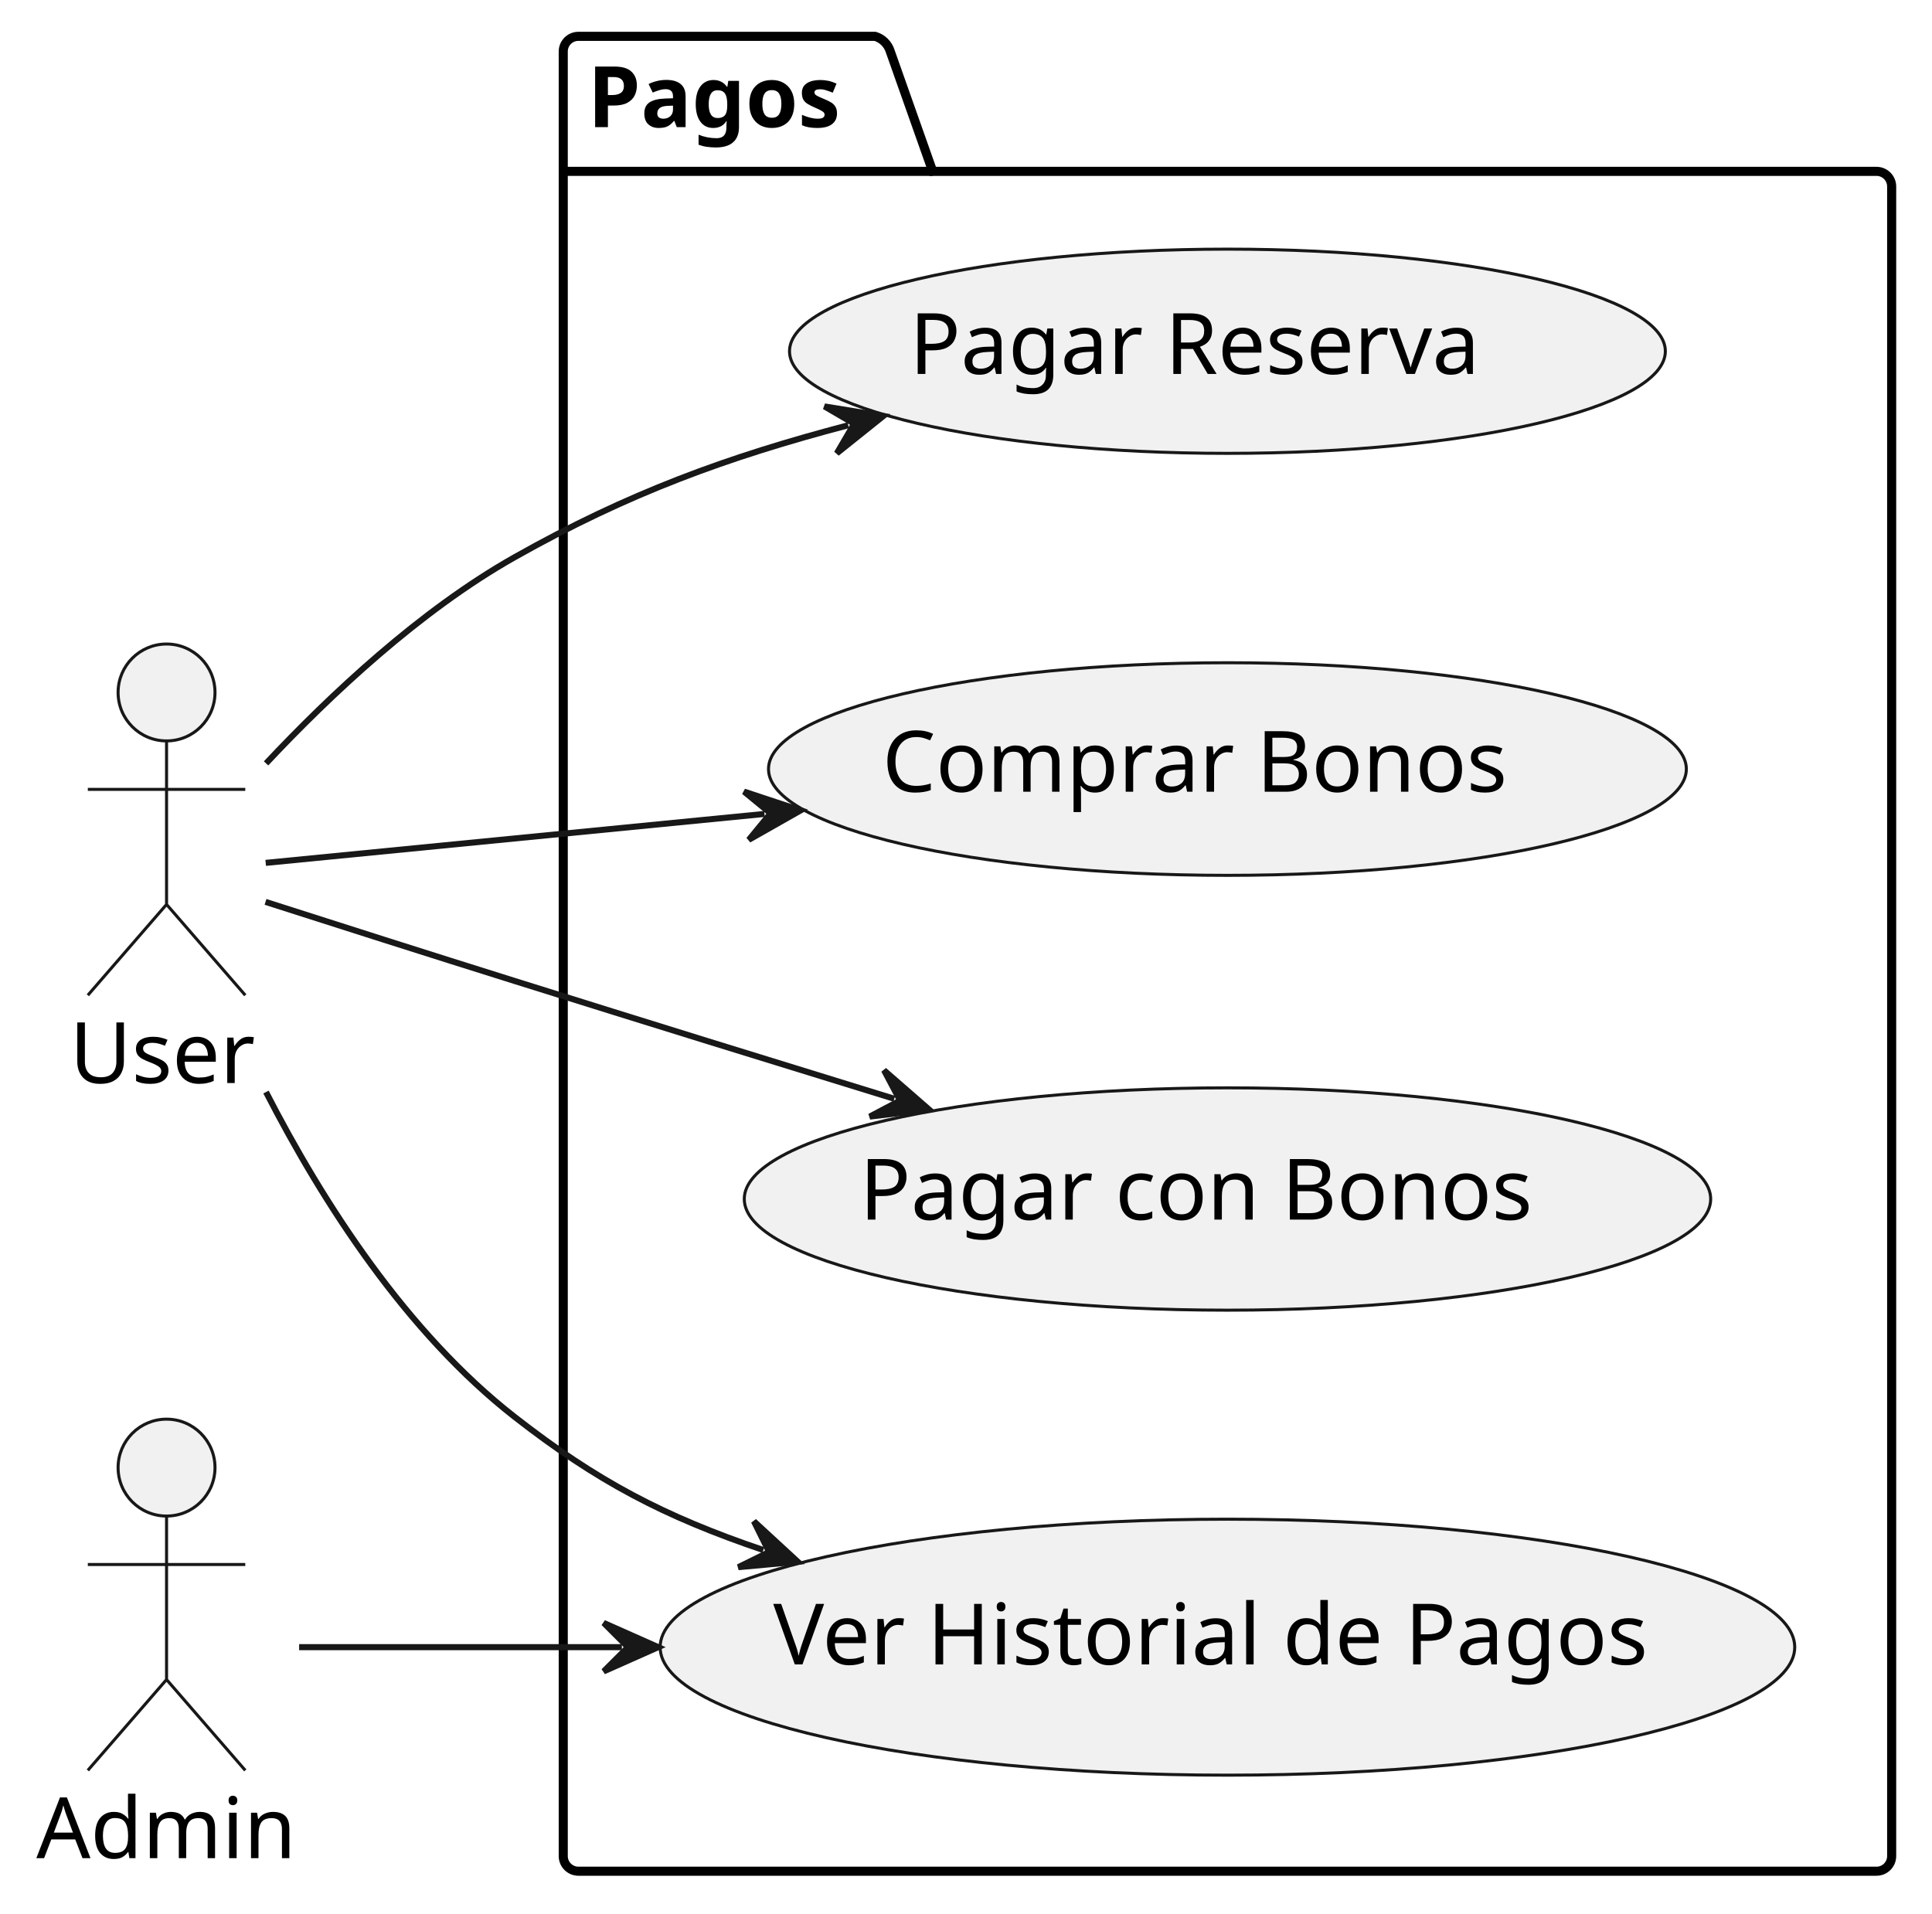
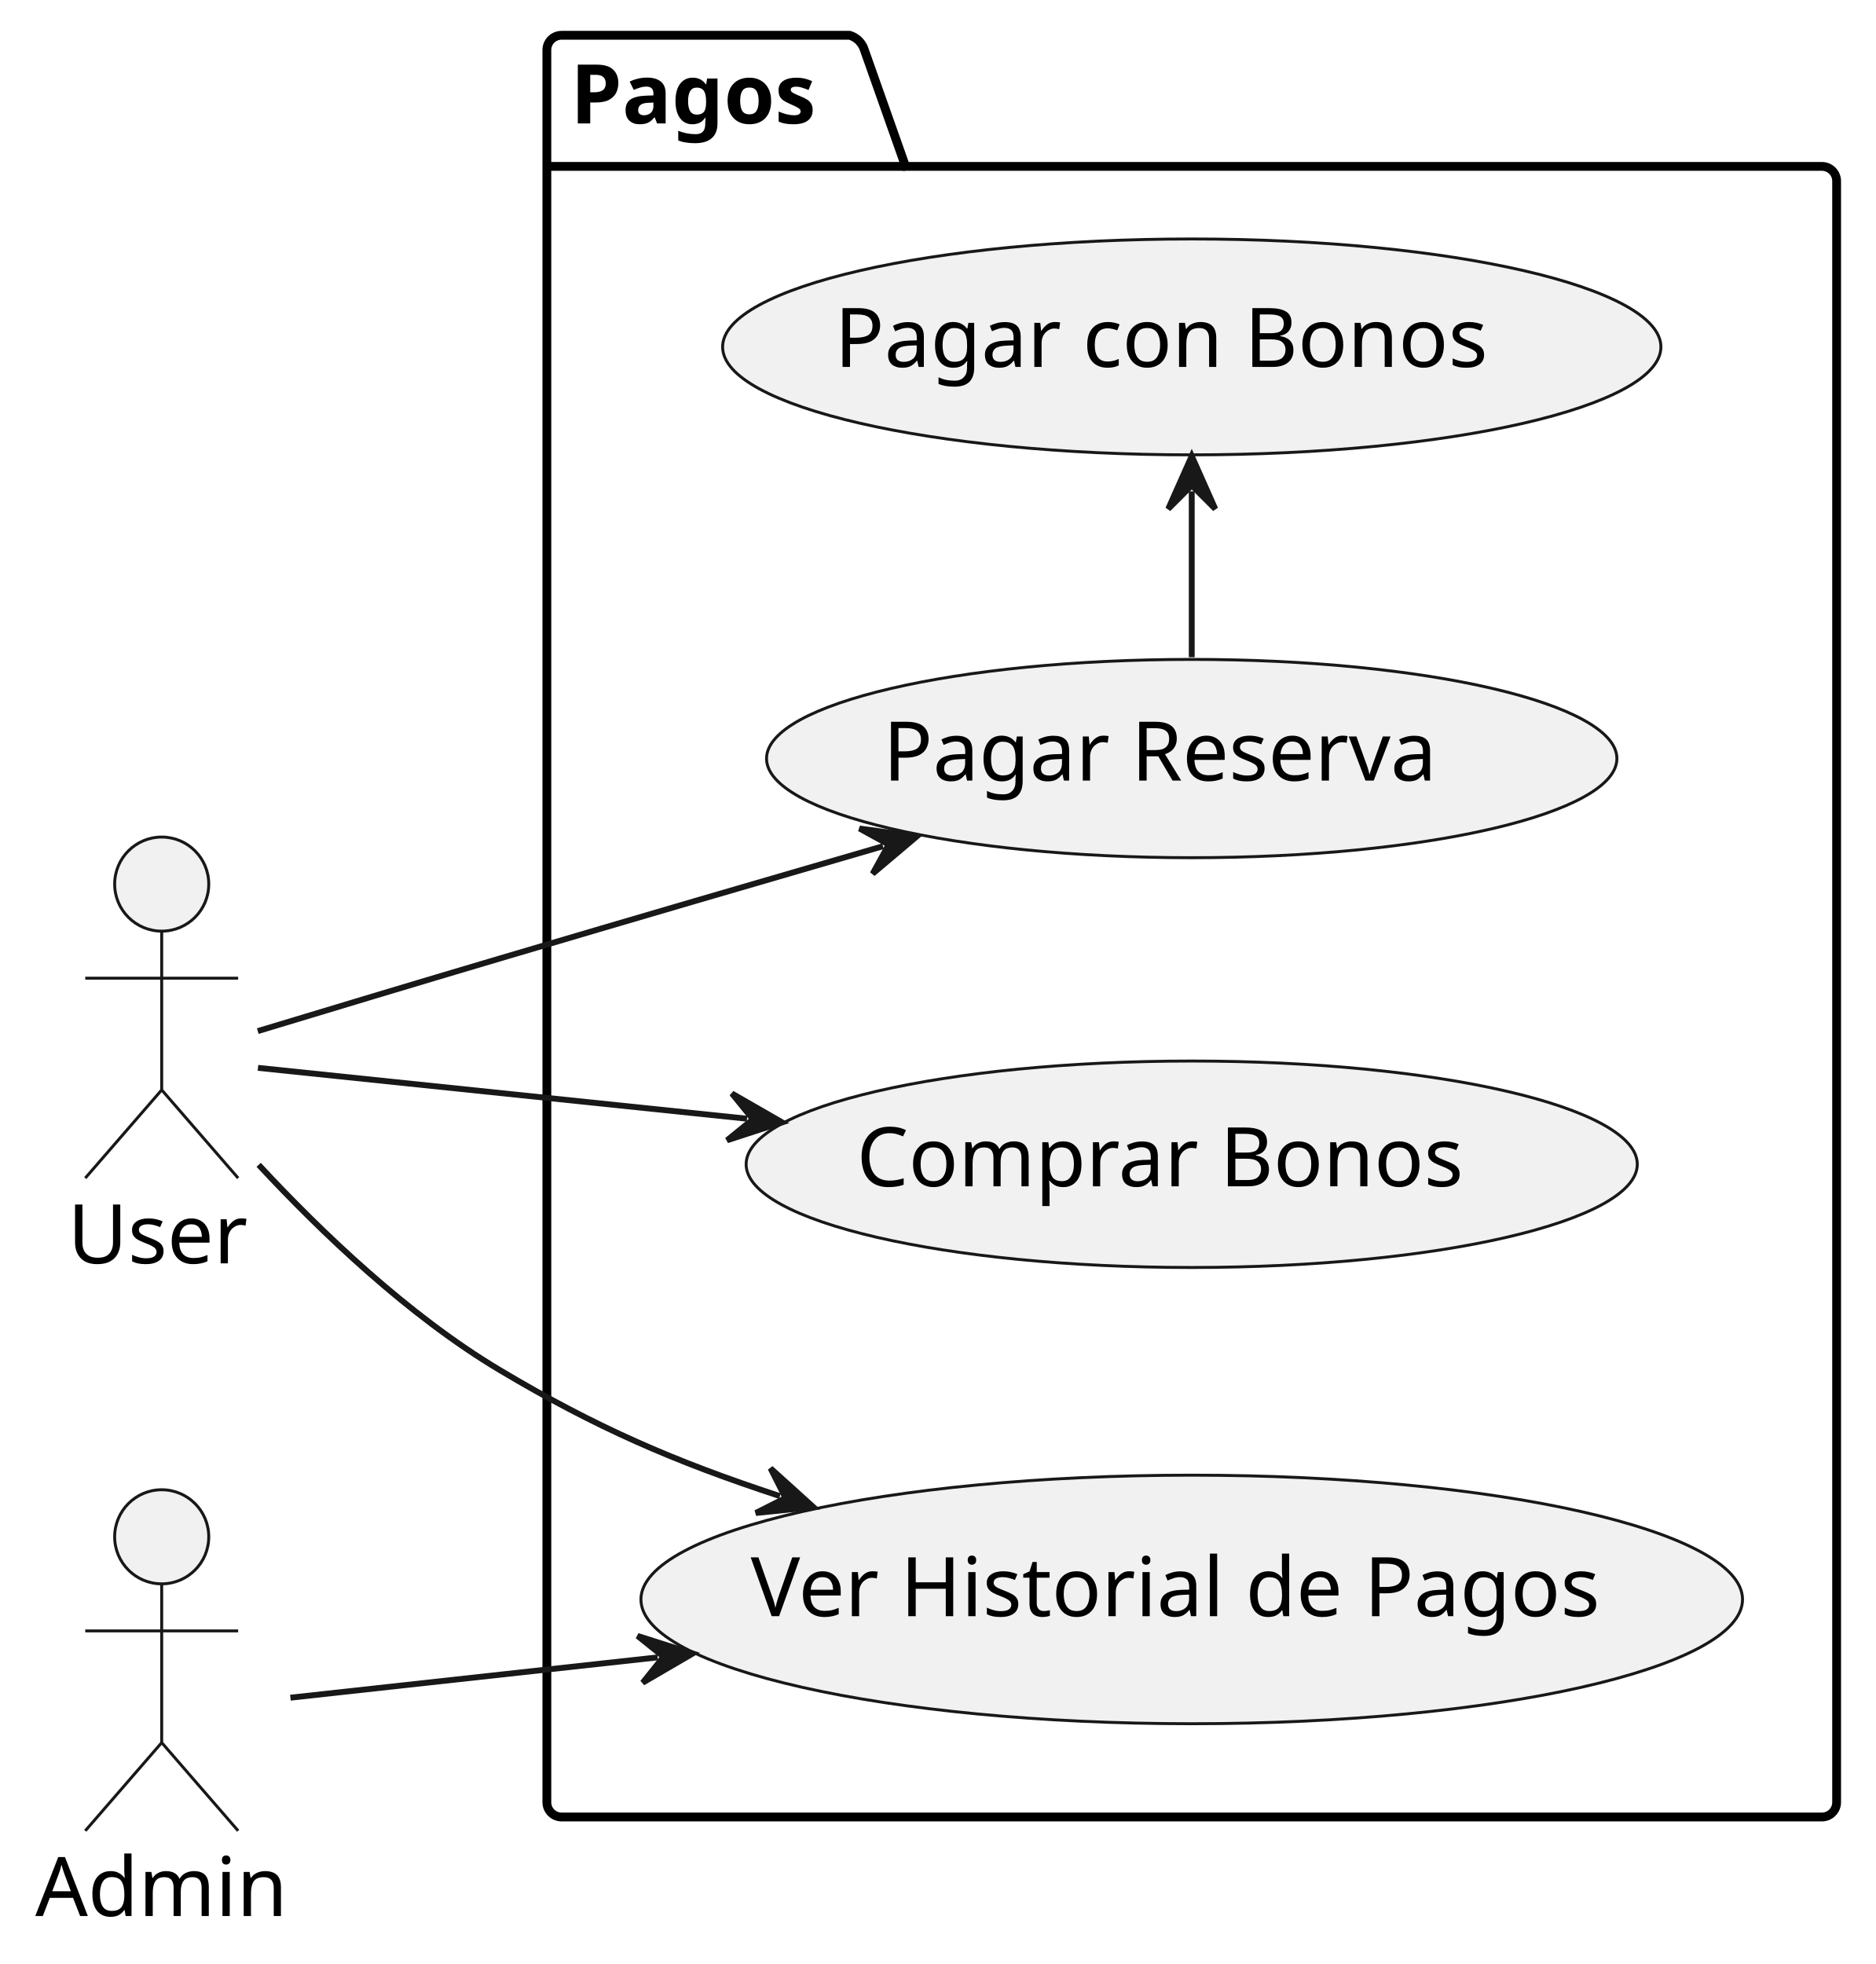
- <svg xmlns="http://www.w3.org/2000/svg" contentStyleType="text/css" height="316px" preserveAspectRatio="none" style="width:319px;height:316px;background:#FFFFFF;" version="1.1" viewBox="0 0 319 316" width="319px" zoomAndPan="magnify">
+ <svg xmlns="http://www.w3.org/2000/svg" contentStyleType="text/css" height="334px" preserveAspectRatio="none" style="width:319px;height:334px;background:#FFFFFF;" version="1.1" viewBox="0 0 319 334" width="319px" zoomAndPan="magnify">
  <defs />
  <g>
    <g id="cluster_Pagos">
      <path d="M95.5,6 L144.5,6 A3.75,3.75 0 0 1 147,8.5 L154,28.297 L309.84,28.297 A2.5,2.5 0 0 1 312.34,30.797 L312.34,306.5 A2.5,2.5 0 0 1 309.84,309 L95.5,309 A2.5,2.5 0 0 1 93,306.5 L93,8.5 A2.5,2.5 0 0 1 95.5,6 " fill="none" style="stroke:#000000;stroke-width:1.5;" />
      <line style="stroke:#000000;stroke-width:1.5;" x1="93" x2="154" y1="28.297" y2="28.297" />
      <text fill="#000000" font-family="sans-serif" font-size="14" font-weight="bold" lengthAdjust="spacing" textLength="48" x="97" y="20.995">Pagos</text>
    </g>
    <g id="elem_UC1">
-       <ellipse cx="202.667" cy="58.002" fill="#F1F1F1" rx="72.307" ry="16.861" style="stroke:#181818;stroke-width:0.5;" />
-       <text fill="#000000" font-family="sans-serif" font-size="14" lengthAdjust="spacing" textLength="99" x="150.167" y="61.749">Pagar Reserva</text>
+       <ellipse cx="202.667" cy="129.001" fill="#F1F1F1" rx="72.307" ry="16.861" style="stroke:#181818;stroke-width:0.5;" />
+       <text fill="#000000" font-family="sans-serif" font-size="14" lengthAdjust="spacing" textLength="99" x="150.167" y="132.749">Pagar Reserva</text>
    </g>
    <g id="elem_UC2">
-       <ellipse cx="202.674" cy="197.997" fill="#F1F1F1" rx="79.784" ry="18.357" style="stroke:#181818;stroke-width:0.5;" />
-       <text fill="#000000" font-family="sans-serif" font-size="14" lengthAdjust="spacing" textLength="118" x="141.926" y="201.401">Pagar con Bonos</text>
+       <ellipse cx="202.674" cy="58.997" fill="#F1F1F1" rx="79.784" ry="18.357" style="stroke:#181818;stroke-width:0.5;" />
+       <text fill="#000000" font-family="sans-serif" font-size="14" lengthAdjust="spacing" textLength="118" x="141.926" y="62.401">Pagar con Bonos</text>
    </g>
    <g id="elem_UC3">
      <ellipse cx="202.669" cy="272.004" fill="#F1F1F1" rx="93.669" ry="21.134" style="stroke:#181818;stroke-width:0.5;" />
      <text fill="#000000" font-family="sans-serif" font-size="14" lengthAdjust="spacing" textLength="150" x="127.669" y="274.851">Ver Historial de Pagos</text>
    </g>
    <g id="elem_UC4">
-       <ellipse cx="202.665" cy="126.995" fill="#F1F1F1" rx="75.775" ry="17.555" style="stroke:#181818;stroke-width:0.5;" />
-       <text fill="#000000" font-family="sans-serif" font-size="14" lengthAdjust="spacing" textLength="108" x="145.665" y="130.743">Comprar Bonos</text>
+       <ellipse cx="202.665" cy="197.995" fill="#F1F1F1" rx="75.775" ry="17.555" style="stroke:#181818;stroke-width:0.5;" />
+       <text fill="#000000" font-family="sans-serif" font-size="14" lengthAdjust="spacing" textLength="108" x="145.665" y="201.743">Comprar Bonos</text>
    </g>
    <g id="elem_U">
-       <ellipse cx="27.5" cy="114.35" fill="#F1F1F1" rx="8" ry="8" style="stroke:#181818;stroke-width:0.5;" />
-       <path d="M27.5,122.35 L27.5,149.35 M14.5,130.35 L40.5,130.35 M27.5,149.35 L14.5,164.35 M27.5,149.35 L40.5,164.35 " fill="none" style="stroke:#181818;stroke-width:0.5;" />
-       <text fill="#000000" font-family="sans-serif" font-size="14" lengthAdjust="spacing" textLength="32" x="11.5" y="178.845">User</text>
+       <ellipse cx="27.5" cy="150.35" fill="#F1F1F1" rx="8" ry="8" style="stroke:#181818;stroke-width:0.5;" />
+       <path d="M27.5,158.35 L27.5,185.35 M14.5,166.35 L40.5,166.35 M27.5,185.35 L14.5,200.35 M27.5,185.35 L40.5,200.35 " fill="none" style="stroke:#181818;stroke-width:0.5;" />
+       <text fill="#000000" font-family="sans-serif" font-size="14" lengthAdjust="spacing" textLength="32" x="11.5" y="214.845">User</text>
    </g>
    <g id="elem_A">
-       <ellipse cx="27.5" cy="242.35" fill="#F1F1F1" rx="8" ry="8" style="stroke:#181818;stroke-width:0.5;" />
-       <path d="M27.5,250.35 L27.5,277.35 M14.5,258.35 L40.5,258.35 M27.5,277.35 L14.5,292.35 M27.5,277.35 L40.5,292.35 " fill="none" style="stroke:#181818;stroke-width:0.5;" />
-       <text fill="#000000" font-family="sans-serif" font-size="14" lengthAdjust="spacing" textLength="43" x="6" y="306.845">Admin</text>
+       <ellipse cx="27.5" cy="261.35" fill="#F1F1F1" rx="8" ry="8" style="stroke:#181818;stroke-width:0.5;" />
+       <path d="M27.5,269.35 L27.5,296.35 M14.5,277.35 L40.5,277.35 M27.5,296.35 L14.5,311.35 M27.5,296.35 L40.5,311.35 " fill="none" style="stroke:#181818;stroke-width:0.5;" />
+       <text fill="#000000" font-family="sans-serif" font-size="14" lengthAdjust="spacing" textLength="43" x="6" y="325.845">Admin</text>
    </g>
    <g id="link_U_UC1">
-       <path d="M43.93,126.06 C54.47,114.82 69.33,100.84 85,92 C103.65,81.48 120.046,75.473 140.056,70.223 " fill="none" id="U-to-UC1" style="stroke:#181818;stroke-width:1.0;" />
-       <polygon fill="#181818" points="145.86,68.7,136.139,67.115,141.024,69.969,138.17,74.853,145.86,68.7" style="stroke:#181818;stroke-width:1.0;" />
+       <path d="M43.84,175.35 C55.19,171.91 71.05,167.13 85,163 C108.36,156.08 128.639,150.165 150.169,143.905 " fill="none" id="U-to-UC1" style="stroke:#181818;stroke-width:1.0;" />
+       <polygon fill="#181818" points="155.93,142.23,146.171,140.902,151.129,143.626,148.405,148.584,155.93,142.23" style="stroke:#181818;stroke-width:1.0;" />
    </g>
-     <g id="link_U_UC2">
-       <path d="M43.84,148.93 C55.19,152.57 71.05,157.63 85,162 C107.45,169.04 126.635,174.975 147.655,181.445 " fill="none" id="U-to-UC2" style="stroke:#181818;stroke-width:1.0;" />
-       <polygon fill="#181818" points="153.39,183.21,145.965,176.739,148.611,181.739,143.612,184.385,153.39,183.21" style="stroke:#181818;stroke-width:1.0;" />
+     <g id="link_UC1_UC2">
+       <path d="M202.67,111.77 C202.67,100.37 202.67,94.96 202.67,83.55 " fill="none" id="UC1-to-UC2" style="stroke:#181818;stroke-width:1.0;" />
+       <polygon fill="#181818" points="202.67,77.55,198.67,86.55,202.67,82.55,206.67,86.55,202.67,77.55" style="stroke:#181818;stroke-width:1.0;" />
    </g>
    <g id="link_U_UC3">
-       <path d="M43.92,180.33 C53.37,198.72 67.11,220.04 85,234 C98.6,244.61 109.597,250.395 126.037,255.965 " fill="none" id="U-to-UC3" style="stroke:#181818;stroke-width:1.0;" />
-       <polygon fill="#181818" points="131.72,257.89,124.48,251.214,126.984,256.286,121.912,258.791,131.72,257.89" style="stroke:#181818;stroke-width:1.0;" />
+       <path d="M43.99,198.09 C54.55,209.47 69.41,223.7 85,233 C101.32,242.74 114.698,248.551 132.638,254.431 " fill="none" id="U-to-UC3" style="stroke:#181818;stroke-width:1.0;" />
+       <polygon fill="#181818" points="138.34,256.3,131.034,249.696,133.589,254.743,128.542,257.298,138.34,256.3" style="stroke:#181818;stroke-width:1.0;" />
    </g>
    <g id="link_U_UC4">
-       <path d="M43.87,142.49 C63.73,140.54 93.679,137.607 126.229,134.407 " fill="none" id="U-to-UC4" style="stroke:#181818;stroke-width:1.0;" />
-       <polygon fill="#181818" points="132.2,133.82,122.852,130.72,127.224,134.309,123.635,138.681,132.2,133.82" style="stroke:#181818;stroke-width:1.0;" />
+       <path d="M43.87,181.6 C63.9,183.68 94.282,186.839 127.042,190.249 " fill="none" id="U-to-UC4" style="stroke:#181818;stroke-width:1.0;" />
+       <polygon fill="#181818" points="133.01,190.87,124.472,185.96,128.037,190.352,123.644,193.917,133.01,190.87" style="stroke:#181818;stroke-width:1.0;" />
    </g>
    <g id="link_A_UC3">
-       <path d="M49.39,272 C64.59,272 80.35,272 102.68,272 " fill="none" id="A-to-UC3" style="stroke:#181818;stroke-width:1.0;" />
-       <polygon fill="#181818" points="108.68,272,99.68,268,103.68,272,99.68,276,108.68,272" style="stroke:#181818;stroke-width:1.0;" />
+       <path d="M49.39,288.71 C66.66,286.81 86.426,284.645 111.846,281.855 " fill="none" id="A-to-UC3" style="stroke:#181818;stroke-width:1.0;" />
+       <polygon fill="#181818" points="117.81,281.2,108.427,278.206,112.84,281.745,109.3,286.158,117.81,281.2" style="stroke:#181818;stroke-width:1.0;" />
    </g>
  </g>
</svg>
